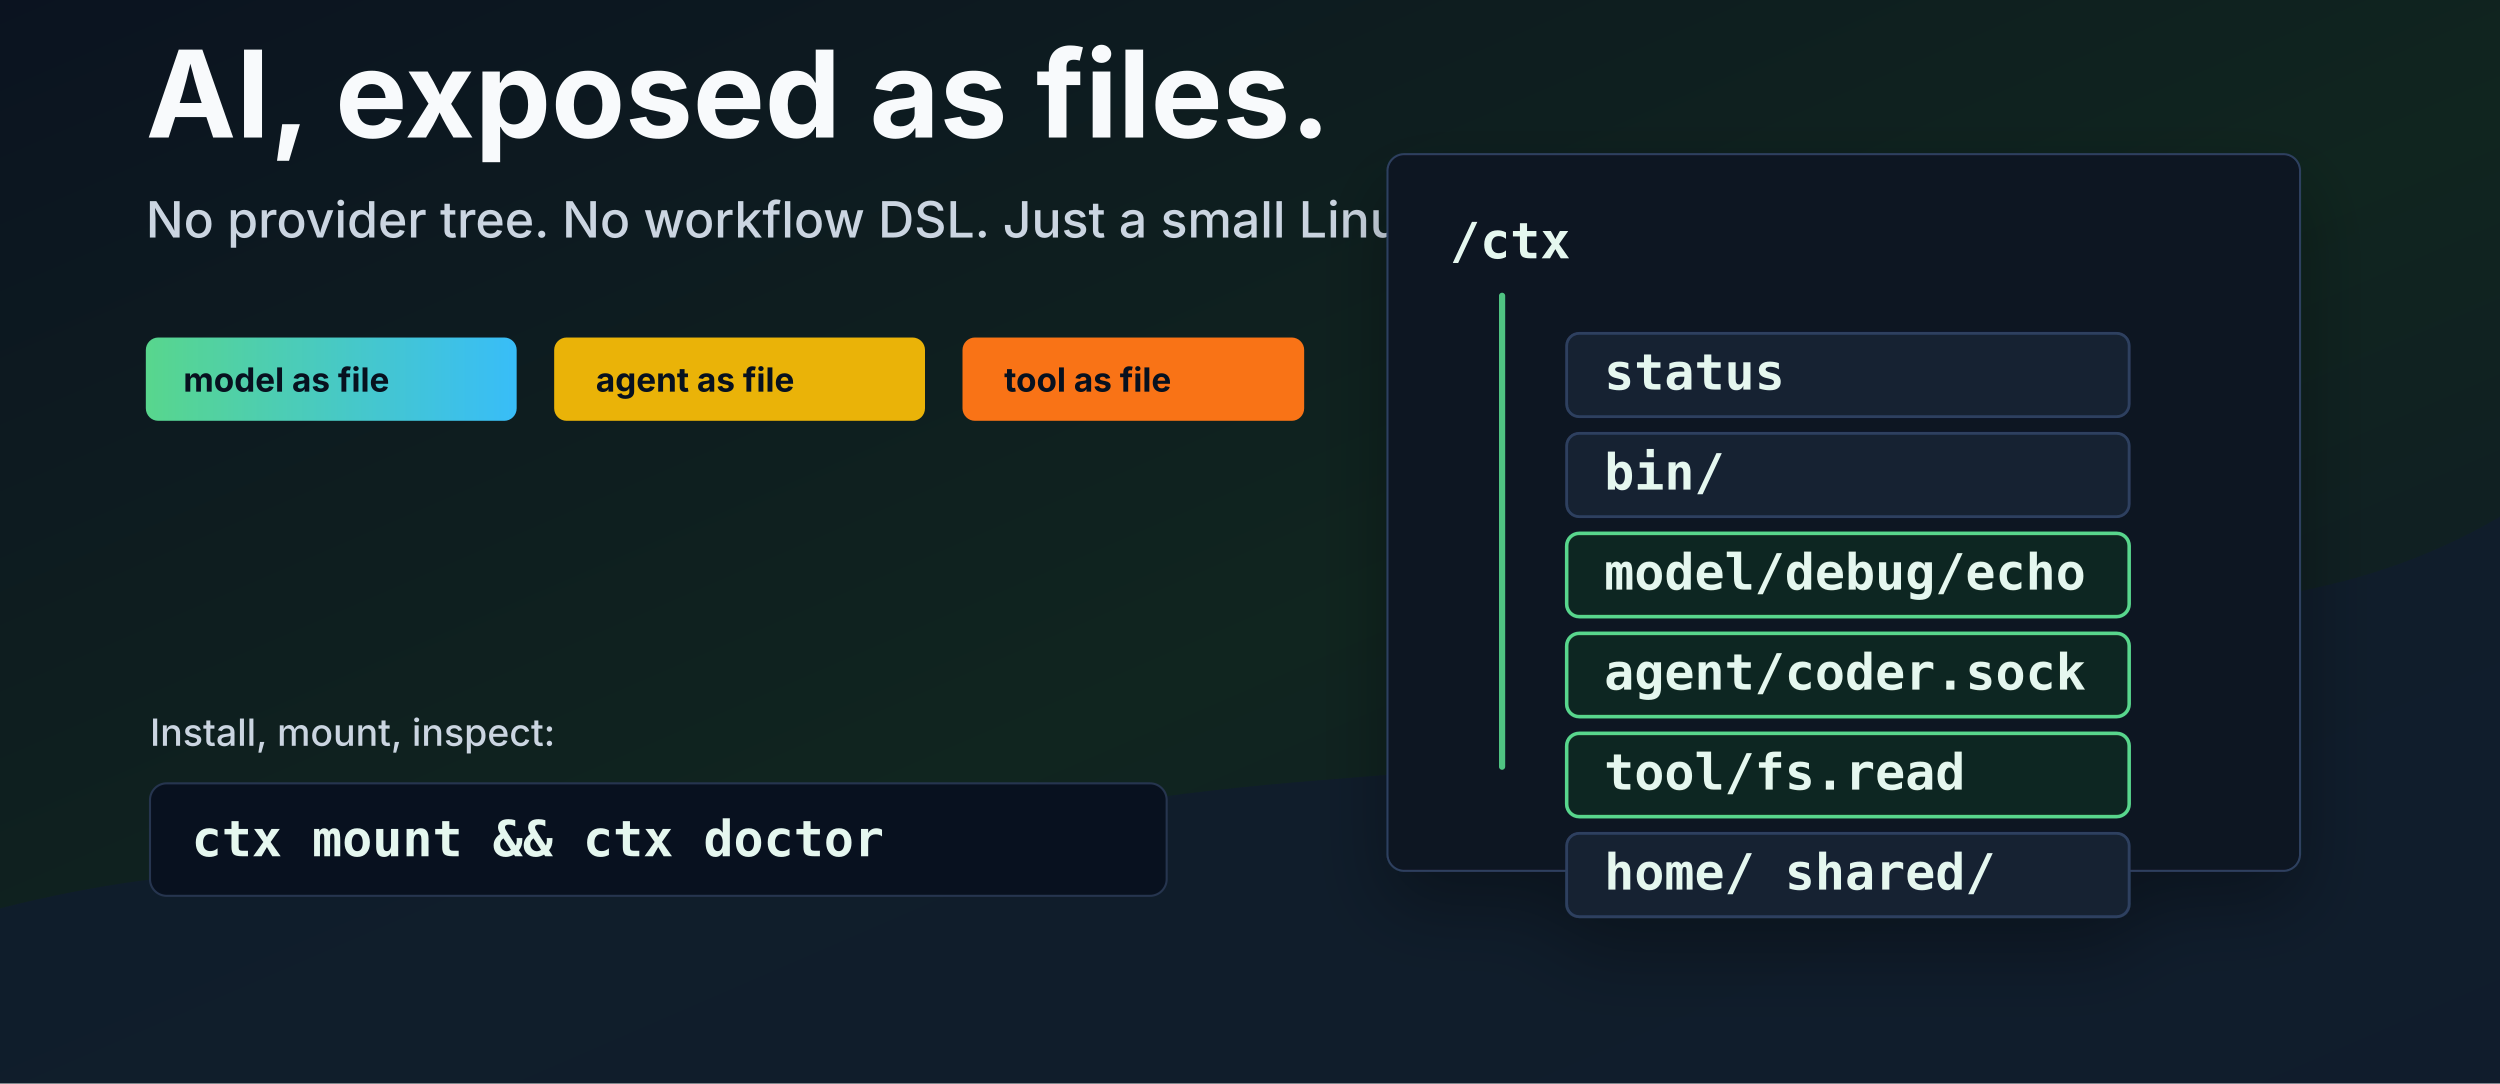
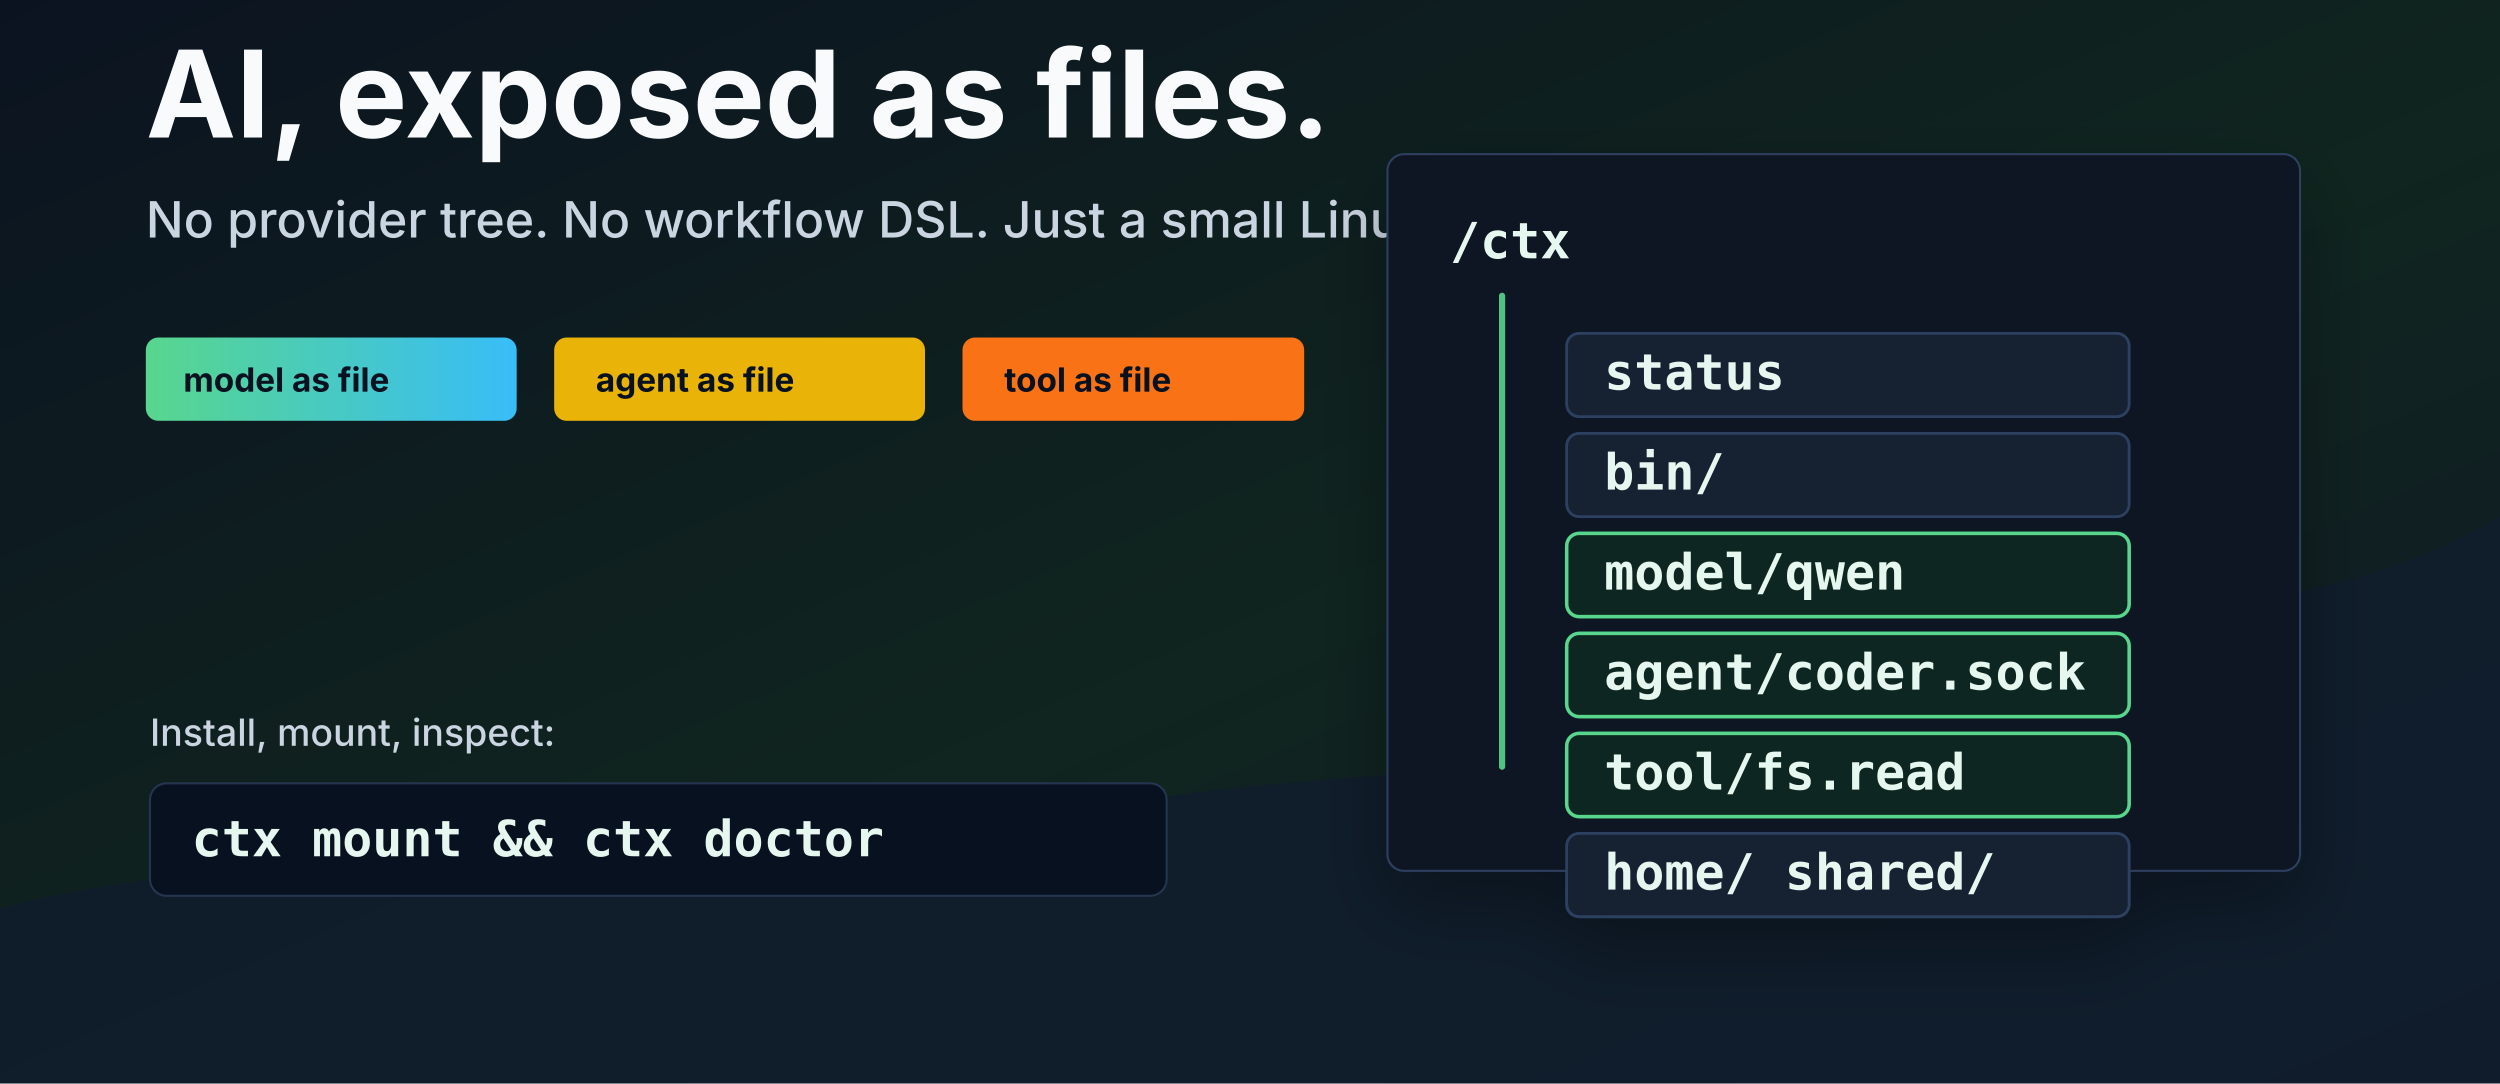
<svg xmlns="http://www.w3.org/2000/svg" width="1200" height="520" viewBox="0 0 1200 520" role="img" aria-labelledby="title desc">
  <defs>
    <linearGradient id="bg" x1="0" x2="1" y1="0" y2="1">
      <stop offset="0" stop-color="#0b1320" />
      <stop offset="0.55" stop-color="#10251f" />
      <stop offset="1" stop-color="#111827" />
    </linearGradient>
    <linearGradient id="accent" x1="0" x2="1">
      <stop offset="0" stop-color="#58d68d" />
      <stop offset="1" stop-color="#38bdf8" />
    </linearGradient>
    <filter id="soft" x="-20%" y="-20%" width="140%" height="140%">
      <feDropShadow dx="0" dy="16" stdDeviation="18" flood-color="#000" flood-opacity="0.32" />
    </filter>
    <style>
      .title{font:700 58px system-ui,-apple-system,Segoe UI,sans-serif;fill:#f8fafc;letter-spacing:0}
      .sub{font:500 24px system-ui,-apple-system,Segoe UI,sans-serif;fill:#cbd5e1;letter-spacing:0}
      .mono{font:600 24px ui-monospace,SFMono-Regular,Menlo,Consolas,monospace;fill:#e5f7ef}
      .small{font:500 18px system-ui,-apple-system,Segoe UI,sans-serif;fill:#cbd5e1}
      .tag{font:700 16px system-ui,-apple-system,Segoe UI,sans-serif;fill:#07111f}
      .node{fill:#142033;stroke:#2d405f;stroke-width:1.4}
      .hot{fill:#102820;stroke:#58d68d;stroke-width:1.7}
      .line{stroke:#58d68d;stroke-width:3;stroke-linecap:round;opacity:.9}
      .muted{fill:#8aa0b8}
    </style>
  </defs>
  <rect width="1200" height="520" fill="url(#bg)" />
  <path d="M0 436 C188 388 280 454 438 408 C612 357 710 389 851 335 C1005 277 1094 310 1200 248 L1200 520 L0 520 Z" fill="#0f1d2c" opacity=".9" />
  <g transform="translate(70 66)">
    <text class="title" x="0" y="0">AI, exposed as files.</text>
    <text class="sub" x="0" y="48">No provider tree. No workflow DSL. Just a small Linux ABI at /ctx.</text>
    <g transform="translate(0 96)">
      <rect width="178" height="40" rx="6" fill="url(#accent)" />
      <text class="tag" x="18" y="26">model as file</text>
      <rect x="196" width="178" height="40" rx="6" fill="#eab308" />
      <text class="tag" x="216" y="26">agent as file</text>
      <rect x="392" width="164" height="40" rx="6" fill="#f97316" />
      <text class="tag" x="412" y="26">tool as file</text>
    </g>
  </g>
  <g transform="translate(666 74)" filter="url(#soft)">
    <rect x="0" y="0" width="438" height="344" rx="8" fill="#0b1220" stroke="#2d405f" />
    <text class="mono" x="30" y="50">/ctx</text>
    <line class="line" x1="55" y1="68" x2="55" y2="294" />
    <g transform="translate(86 86)">
      <rect class="node" width="270" height="40" rx="6" />
      <text class="mono" x="18" y="27">status</text>
      <rect class="node" y="48" width="270" height="40" rx="6" />
      <text class="mono" x="18" y="75">bin/</text>
      <rect class="hot" y="96" width="270" height="40" rx="6" />
-       <text class="mono" x="18" y="123">model/debug/echo</text>
+       <text class="mono" x="18" y="123">model/qwen</text>
      <rect class="hot" y="144" width="270" height="40" rx="6" />
      <text class="mono" x="18" y="171">agent/coder.sock</text>
      <rect class="hot" y="192" width="270" height="40" rx="6" />
      <text class="mono" x="18" y="219">tool/fs.read</text>
      <rect class="node" y="240" width="270" height="40" rx="6" />
      <text class="mono" x="18" y="267">home/ shared/</text>
    </g>
  </g>
  <g transform="translate(72 358)">
    <text class="small" x="0" y="0">Install, mount, inspect:</text>
    <rect x="0" y="18" width="488" height="54" rx="8" fill="#08111f" stroke="#26354f" />
    <text class="mono" x="20" y="53">ctx mount  &amp;&amp;  ctx doctor</text>
  </g>
</svg>
